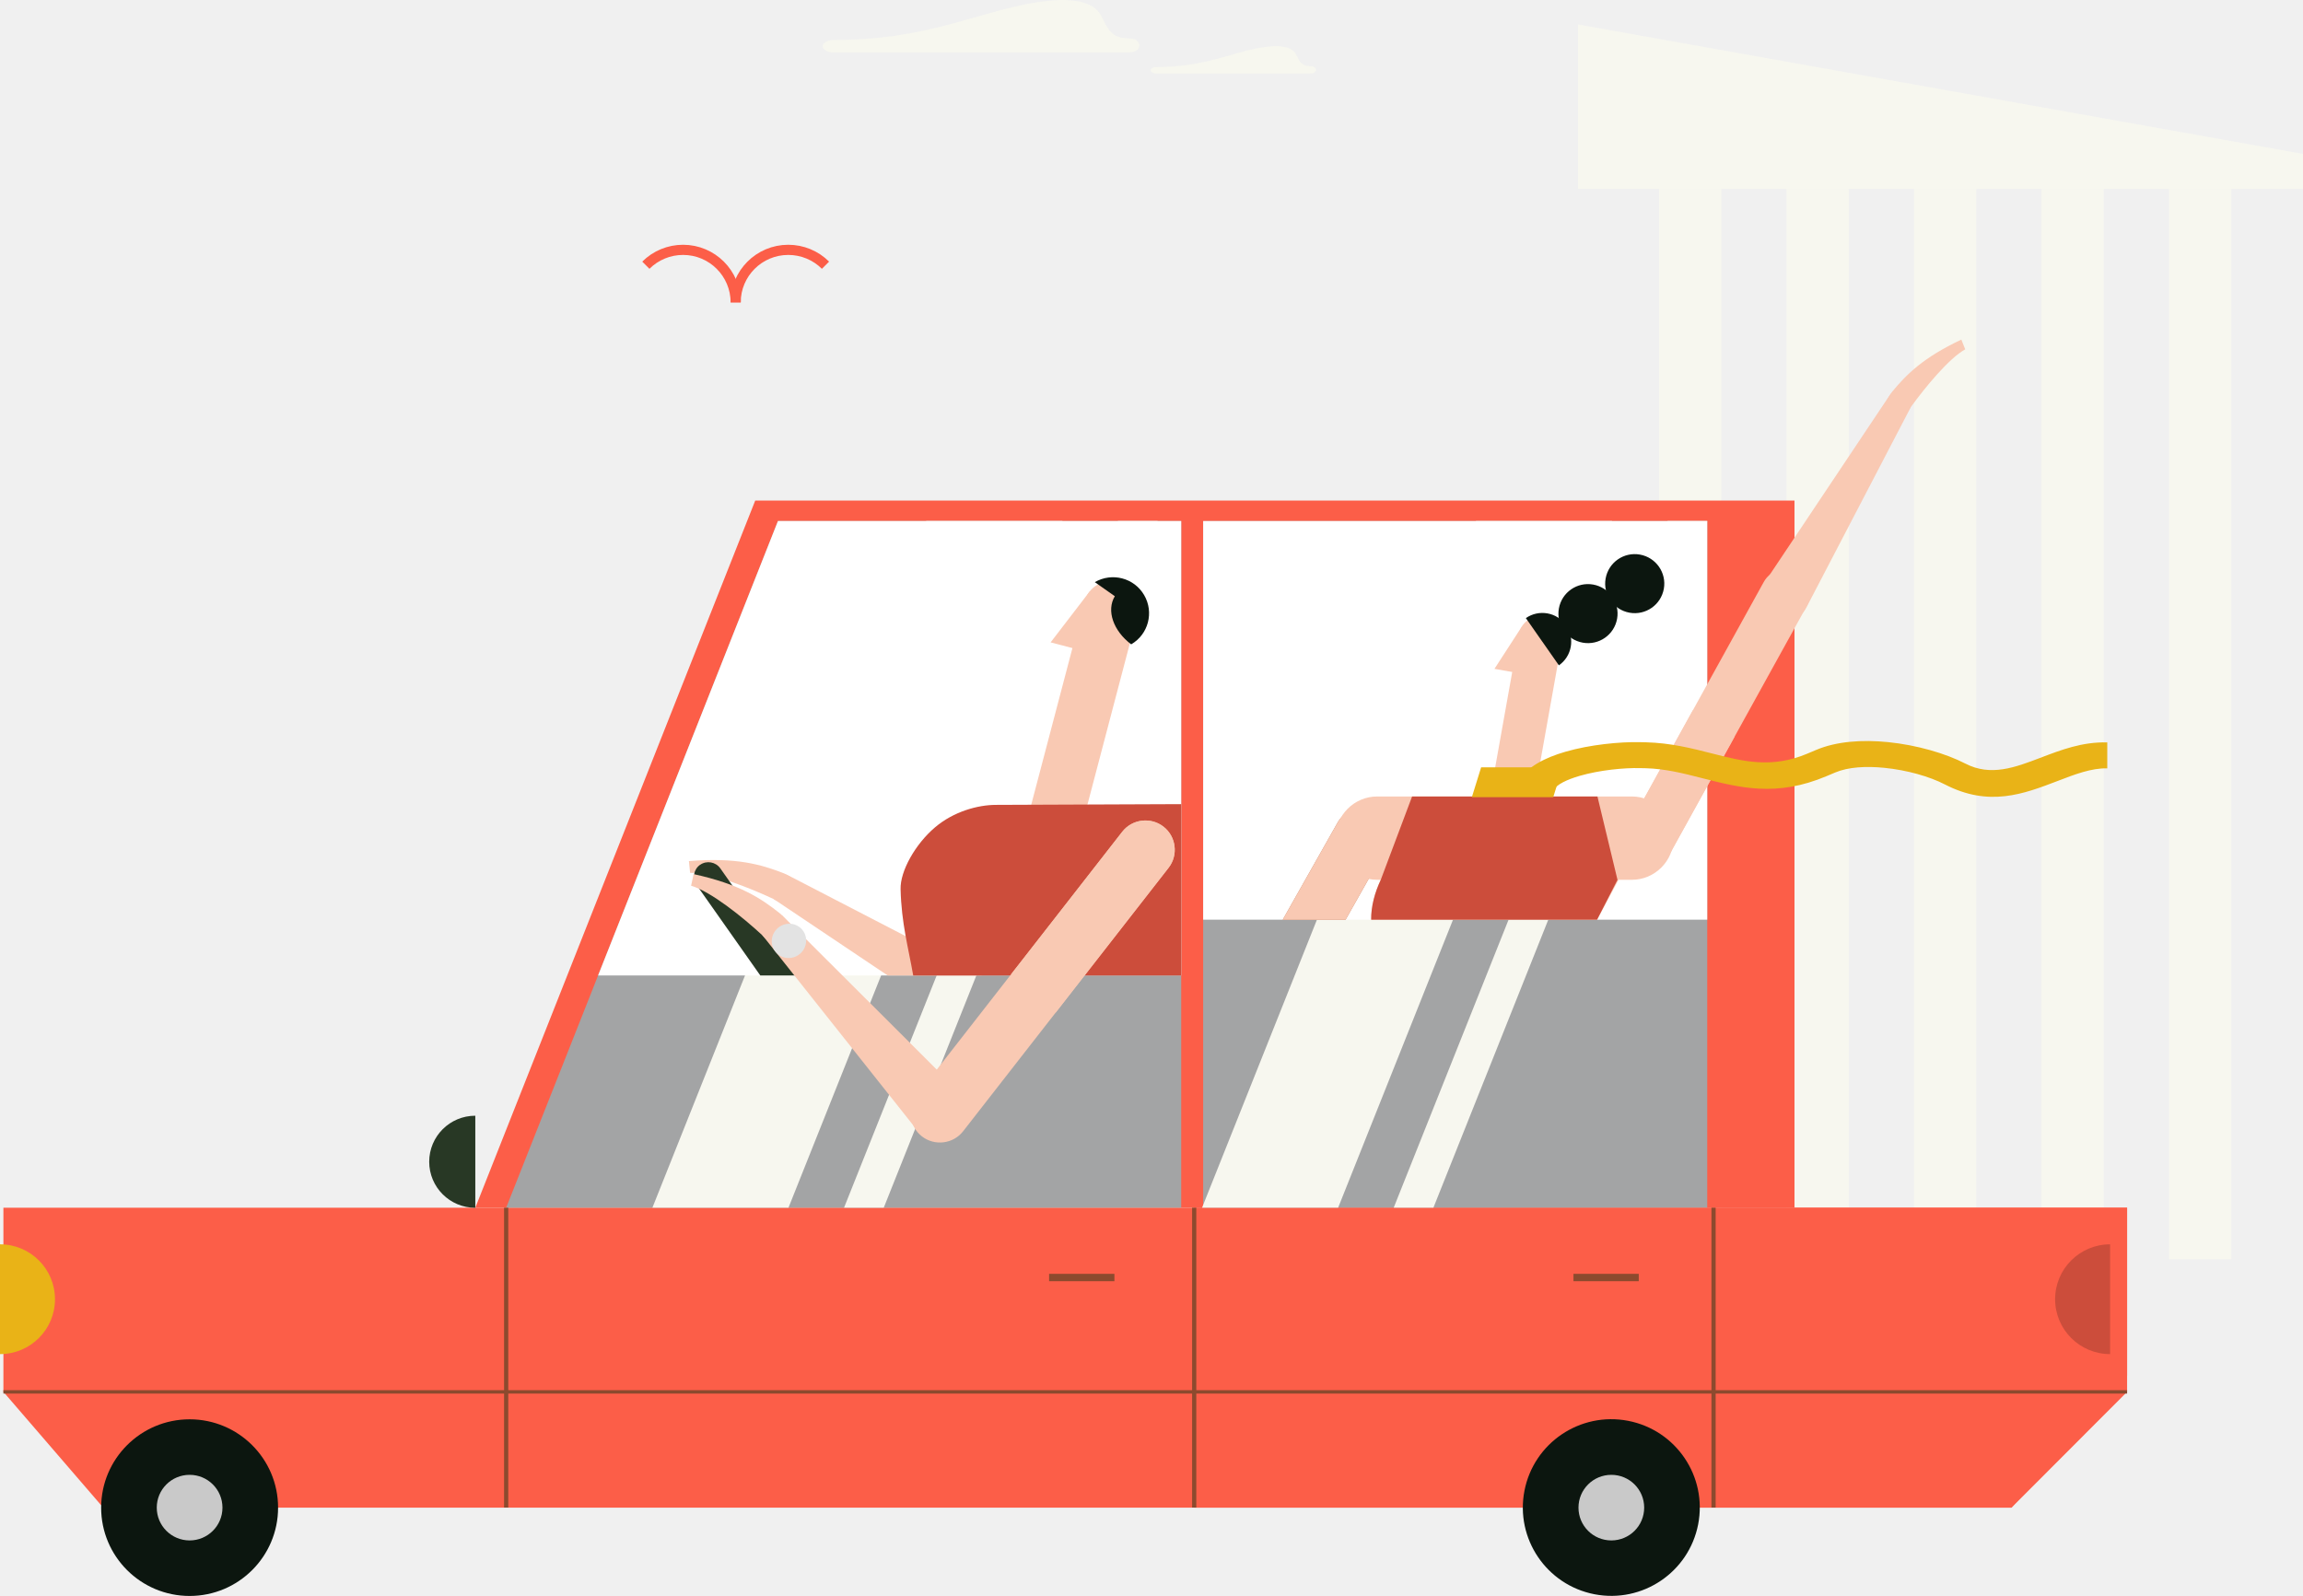
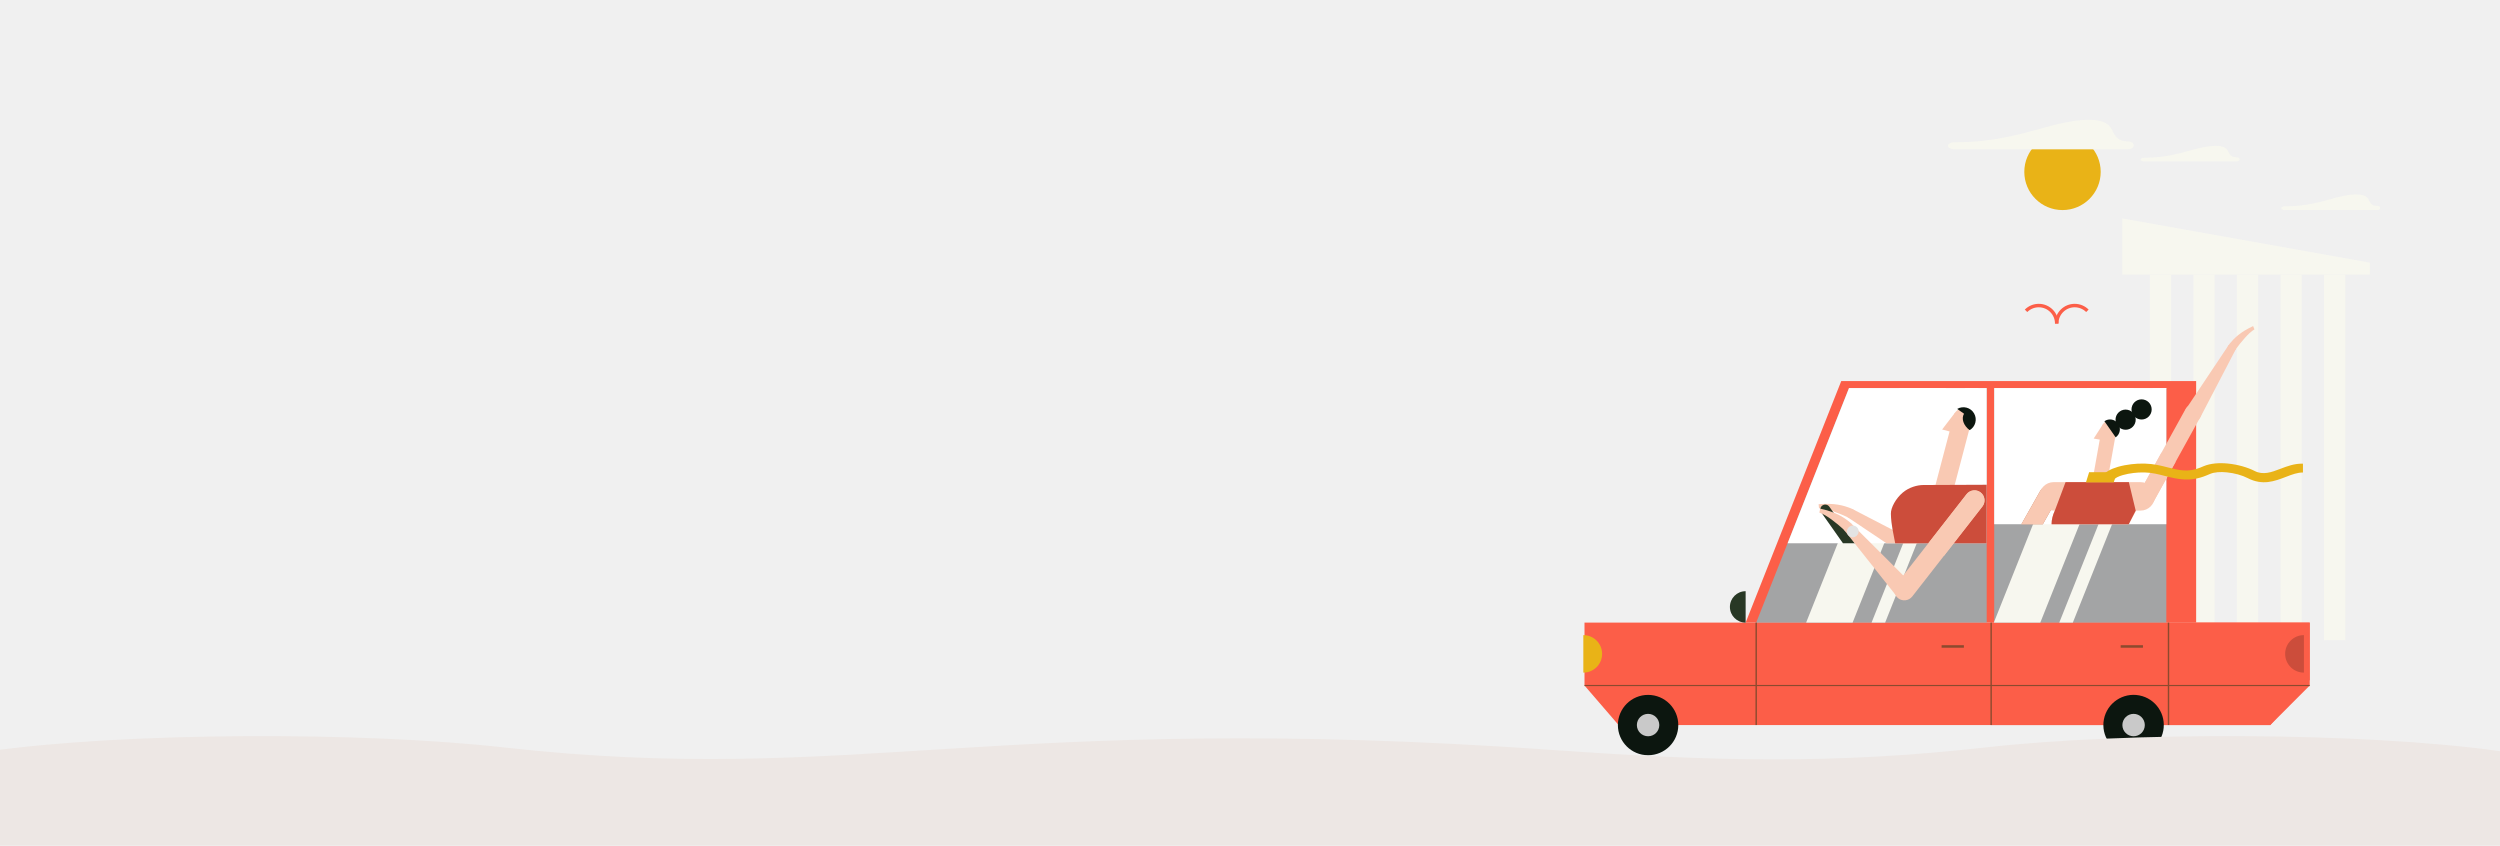
- <svg xmlns="http://www.w3.org/2000/svg" width="453" height="314" viewBox="0 0 453 314" fill="none">
-   <g clip-path="url(#clip0_797_112)">
-     <path d="M438.886 37.168H426.643V247.747H438.886V37.168Z" fill="#F7F7EF" />
-     <path fill-rule="evenodd" clip-rule="evenodd" d="M453 30.285L310.408 4.823V37.168H453V30.285Z" fill="#F7F7EF" />
-     <path d="M413.809 37.168H401.566V247.747H413.809V37.168Z" fill="#F7F7EF" />
-     <path d="M388.733 37.168H376.489V247.747H388.733V37.168Z" fill="#F7F7EF" />
-     <path d="M363.656 37.168H351.413V247.747H363.656V37.168Z" fill="#F7F7EF" />
-     <path d="M338.58 37.168H326.336V247.747H338.58V37.168Z" fill="#F7F7EF" />
-     <path fill-rule="evenodd" clip-rule="evenodd" d="M0.669 237.626H418.401V270.628L395.659 296.633H20.304L0.669 273.854V237.626Z" fill="#FC5E48" />
-     <path fill-rule="evenodd" clip-rule="evenodd" d="M234.906 237.626H418.401V273.854L395.66 296.633H234.906V237.626Z" fill="#FC5E48" />
-     <path d="M37.298 314.011C46.908 314.011 54.699 306.231 54.699 296.633C54.699 287.035 46.908 279.255 37.298 279.255C27.687 279.255 19.896 287.035 19.896 296.633C19.896 306.231 27.687 314.011 37.298 314.011Z" fill="#0C160F" />
-     <path d="M334.029 299.919C335.856 290.496 329.688 281.378 320.253 279.553C310.818 277.728 301.687 283.888 299.86 293.311C298.033 302.733 304.201 311.851 313.636 313.676C323.071 315.501 332.202 309.341 334.029 299.919Z" fill="#0C160F" />
-     <path fill-rule="evenodd" clip-rule="evenodd" d="M93.493 237.626H352.977V98.485H148.555L93.493 237.626Z" fill="#FC5E48" />
-     <path fill-rule="evenodd" clip-rule="evenodd" d="M99.569 237.614H232.344V102.516H153.021L99.569 237.614Z" fill="#A3A4A5" />
-     <path d="M219.205 250.634H206.36V252.083H219.205V250.634Z" fill="#8C4A2E" />
-     <path fill-rule="evenodd" clip-rule="evenodd" d="M415.056 255.627V266.427C409.082 266.427 404.241 261.593 404.241 255.627C404.241 249.66 409.082 244.826 415.056 244.826V255.627Z" fill="#CC4D3B" />
-     <path d="M337.469 237.626H336.641V296.622H337.469V237.626Z" fill="#8C4A2E" />
-     <path d="M235.314 237.626H234.487V296.622H235.314V237.626Z" fill="#8C4A2E" />
-     <path d="M99.978 237.626H99.15V296.622H99.978V237.626Z" fill="#8C4A2E" />
-     <path d="M322.345 250.634H309.501V252.083H322.345V250.634Z" fill="#8C4A2E" />
-     <path fill-rule="evenodd" clip-rule="evenodd" d="M182.191 102.516H208.968L155.096 237.614H128.331L182.191 102.516Z" fill="#F7F7EF" />
-     <path fill-rule="evenodd" clip-rule="evenodd" d="M219.897 102.516H227.696L173.836 237.614H166.025L219.897 102.516Z" fill="#F7F7EF" />
-     <path fill-rule="evenodd" clip-rule="evenodd" d="M232.344 102.516H153.022L117.64 191.932H232.344V102.516Z" fill="white" />
-     <path fill-rule="evenodd" clip-rule="evenodd" d="M157.5 175.55C157.738 173.863 155.584 172.369 154.122 171.803C149.655 170.071 144.792 168.667 135.507 169.425L135.745 171.735C139.803 171.667 147.388 174.644 152.16 176.886C155.131 178.63 157.205 177.588 157.5 175.539V175.55Z" fill="#F9C9B3" />
-     <path fill-rule="evenodd" clip-rule="evenodd" d="M193.097 191.932L155.878 172.663C155.436 172.448 155.028 172.256 154.643 172.086L152.171 176.886C152.307 176.988 152.455 177.079 152.602 177.169L174.595 191.921H193.108L193.097 191.932Z" fill="#F9C9B3" />
-     <path fill-rule="evenodd" clip-rule="evenodd" d="M219.896 114.505C222.742 115.252 224.454 118.184 223.705 121.026L213.185 161.036C212.437 163.878 209.501 165.587 206.655 164.84C203.81 164.093 202.098 161.161 202.846 158.319L213.366 118.309C214.115 115.467 217.051 113.758 219.896 114.505Z" fill="#F9C9B3" />
-     <path fill-rule="evenodd" clip-rule="evenodd" d="M219.296 117.313L215.351 114.539C218.74 112.569 223.082 113.701 225.055 117.086C227.027 120.471 225.894 124.807 222.504 126.777C218.99 124.128 217.584 120.132 219.284 117.313H219.296Z" fill="#0C160F" />
-     <path fill-rule="evenodd" clip-rule="evenodd" d="M212.074 127.808L214.376 116.328L206.655 126.392L212.074 127.808Z" fill="#F9C9B3" />
-     <path fill-rule="evenodd" clip-rule="evenodd" d="M37.297 290.18C40.868 290.18 43.759 293.067 43.759 296.633C43.759 300.199 40.868 303.086 37.297 303.086C33.726 303.086 30.835 300.199 30.835 296.633C30.835 293.067 33.726 290.18 37.297 290.18Z" fill="#C9C9C9" />
-     <path fill-rule="evenodd" clip-rule="evenodd" d="M316.949 290.18C320.52 290.18 323.411 293.067 323.411 296.633C323.411 300.199 320.52 303.086 316.949 303.086C313.378 303.086 310.487 300.199 310.487 296.633C310.487 293.067 313.378 290.18 316.949 290.18Z" fill="#C9C9C9" />
-     <path fill-rule="evenodd" clip-rule="evenodd" d="M93.493 228.58V237.637C88.482 237.637 84.424 233.584 84.424 228.58C84.424 223.576 88.482 219.523 93.493 219.523V228.58Z" fill="#283825" />
-     <path d="M418.401 273.526H0.669V274.194H418.401V273.526Z" fill="#8C4A2E" />
-     <path d="M335.813 102.516H236.663V237.603H335.813V102.516Z" fill="#A3A4A5" />
-     <path fill-rule="evenodd" clip-rule="evenodd" d="M290.319 102.516H317.085L263.213 237.614H236.448L290.319 102.516Z" fill="#F7F7EF" />
-     <path fill-rule="evenodd" clip-rule="evenodd" d="M328.014 102.516H335.825L281.953 237.614H274.142L328.014 102.516Z" fill="#F7F7EF" />
-     <path fill-rule="evenodd" clip-rule="evenodd" d="M0 255.627V266.427C5.974 266.427 10.815 261.593 10.815 255.627C10.815 249.66 5.974 244.826 0 244.826V255.627Z" fill="#E9B317" />
-     <path fill-rule="evenodd" clip-rule="evenodd" d="M179.629 191.932C178.677 186.464 177.305 181.664 177.146 174.939C177.055 171.384 180.037 166.074 183.937 162.768C187.587 159.666 192.348 158.376 195.84 158.364L232.344 158.217V191.944H179.629V191.932Z" fill="#CC4D3B" />
-     <path fill-rule="evenodd" clip-rule="evenodd" d="M229.861 170.739L189.446 222.579C187.496 225.081 183.846 225.534 181.341 223.587C178.835 221.64 178.382 217.994 180.332 215.492L220.747 163.651C222.697 161.149 226.347 160.696 228.852 162.644C231.358 164.591 231.811 168.237 229.861 170.739Z" fill="#F9C9B3" />
-     <path fill-rule="evenodd" clip-rule="evenodd" d="M229.861 170.739L207.676 199.201L198.878 191.695L220.747 163.651C222.697 161.149 226.347 160.696 228.852 162.644C231.358 164.591 231.811 168.237 229.861 170.739Z" fill="#F9C9B3" />
-     <path fill-rule="evenodd" clip-rule="evenodd" d="M137.706 170.161C138.987 169.255 140.778 169.572 141.685 170.852L156.525 191.932H149.553L137.015 174.124C136.108 172.844 136.425 171.056 137.706 170.15V170.161Z" fill="#283825" />
-     <path d="M335.813 102.516H236.663V180.95H335.813V102.516Z" fill="white" />
-     <path fill-rule="evenodd" clip-rule="evenodd" d="M313.378 115.014C316.541 115.581 318.65 118.592 318.083 121.751C317.516 124.909 314.501 127.015 311.338 126.449C308.175 125.883 306.066 122.872 306.633 119.713C307.2 116.554 310.215 114.448 313.378 115.014Z" fill="#0C160F" />
-     <path fill-rule="evenodd" clip-rule="evenodd" d="M322.572 109.116C325.735 109.682 327.844 112.694 327.277 115.852C326.71 119.011 323.695 121.117 320.532 120.551C317.369 119.985 315.26 116.973 315.827 113.814C316.394 110.656 319.409 108.55 322.572 109.116Z" fill="#0C160F" />
-     <path fill-rule="evenodd" clip-rule="evenodd" d="M303.742 121.287C306.055 121.694 307.608 123.924 307.2 126.234L301.361 158.942C300.953 161.251 298.72 162.802 296.407 162.395C294.094 161.987 292.541 159.757 292.949 157.447L298.788 124.74C299.196 122.43 301.429 120.879 303.742 121.287Z" fill="#F9C9B3" />
-     <path fill-rule="evenodd" clip-rule="evenodd" d="M303.379 126.257L300.137 121.615C302.711 119.826 306.248 120.46 308.039 123.019C309.83 125.589 309.195 129.121 306.633 130.91L303.391 126.268L303.379 126.257Z" fill="#0C160F" />
-     <path fill-rule="evenodd" clip-rule="evenodd" d="M298.368 132.382L299.468 123.098L293.958 131.6L298.368 132.382Z" fill="#F9C9B3" />
-     <path fill-rule="evenodd" clip-rule="evenodd" d="M272.521 167.07L264.676 180.962H252.308L263.145 161.783C264.597 159.202 267.907 158.285 270.48 159.745C273.065 161.195 273.983 164.5 272.521 167.07Z" fill="#BD7757" />
-     <path fill-rule="evenodd" clip-rule="evenodd" d="M272.521 167.07L264.676 180.962H252.308L263.145 161.783C264.597 159.202 267.907 158.285 270.48 159.745C273.065 161.195 273.983 164.5 272.521 167.07Z" fill="#F9C9B3" />
-     <path fill-rule="evenodd" clip-rule="evenodd" d="M270.888 156.711H320.985C325.497 156.711 329.193 160.402 329.193 164.908C329.193 169.414 325.497 173.105 320.985 173.105H318.366L314.16 180.951H269.709C269.675 178.335 270.412 175.618 271.591 173.105H270.888C266.376 173.105 262.681 169.414 262.681 164.908C262.681 160.402 266.376 156.711 270.888 156.711Z" fill="#F9C9B3" />
-     <path fill-rule="evenodd" clip-rule="evenodd" d="M269.71 180.962C269.676 178.347 270.412 175.629 271.592 173.116L277.759 156.711H314.217L318.162 173.116L314.138 180.962H269.721H269.71Z" fill="#CC4D3B" />
-     <path fill-rule="evenodd" clip-rule="evenodd" d="M320.271 162.768L346.946 114.482C348.238 112.15 351.197 111.29 353.532 112.58C355.868 113.871 356.729 116.826 355.437 119.158L328.762 167.444C327.47 169.776 324.511 170.637 322.175 169.346C319.84 168.055 318.978 165.1 320.271 162.768Z" fill="#F9C9B3" />
-     <path fill-rule="evenodd" clip-rule="evenodd" d="M320.271 162.768L332.991 139.74L341.164 144.994L328.751 167.455C327.458 169.788 324.499 170.648 322.164 169.357C319.829 168.067 318.967 165.112 320.26 162.78L320.271 162.768Z" fill="#F9C9B3" />
-     <path fill-rule="evenodd" clip-rule="evenodd" d="M371.116 81.48C370.231 80.28 371.308 78.141 372.215 77.042C375.004 73.68 378.224 70.397 385.797 66.819L386.556 68.732C383.348 70.51 378.643 76.239 375.832 80.133C374.222 82.828 372.17 82.952 371.104 81.48H371.116Z" fill="#F9C9B3" />
-     <path fill-rule="evenodd" clip-rule="evenodd" d="M348.159 121.649C345.971 120.177 345.608 116.826 347.365 114.199L371.206 78.503C371.456 78.141 371.705 77.801 371.932 77.495L375.843 80.122C375.775 80.258 375.707 80.405 375.627 80.541L355.312 119.532C353.861 122.328 350.347 123.109 348.17 121.637L348.159 121.649Z" fill="#F9C9B3" />
-     <path d="M298.935 153.473C300.375 150.903 303.833 149.092 307.891 147.915C312.755 146.499 318.672 145.933 322.583 146.024L323.706 146.047C328.626 146.171 332.809 147.235 336.879 148.277C342.831 149.794 348.499 151.254 355.516 148.277L357.262 147.541C361.241 145.854 366.331 145.503 371.365 146.013C376.999 146.579 382.702 148.232 386.601 150.247C391.589 152.828 396.43 150.971 401.271 149.126C405.42 147.541 409.569 145.945 414.501 146.069V151.175C411.417 151.096 408.096 152.364 404.785 153.643C398.017 156.236 391.249 158.828 382.565 154.345C379.573 152.794 375.117 151.515 370.639 151.073C367.046 150.711 363.543 150.915 361.015 151.979L359.269 152.715C349.474 156.858 342.264 155.013 334.702 153.077C331.177 152.171 327.572 151.254 323.694 151.152L322.572 151.13C319.432 151.051 314.67 151.515 310.748 152.647C308.243 153.371 306.202 154.334 305.544 155.489L298.913 153.473H298.935Z" fill="#E9B317" />
-     <path fill-rule="evenodd" clip-rule="evenodd" d="M291.34 150.971H307.347L305.522 156.847H289.515L291.34 150.971Z" fill="#E9B317" />
-     <path fill-rule="evenodd" clip-rule="evenodd" d="M164.063 7.868C178.733 7.868 187.984 4.347 196.679 2.038C201.236 0.826 210.385 -1.37 214.772 1.211C216.031 1.959 216.586 2.944 217.04 3.963C218.853 8.106 221.098 7.314 222.923 7.653C224.465 7.948 224.862 10.325 221.812 10.325H164.052C162.828 10.325 161.819 9.77 161.819 9.091C161.819 8.412 162.828 7.857 164.052 7.857L164.063 7.868Z" fill="#F7F7EF" />
-     <path fill-rule="evenodd" clip-rule="evenodd" d="M227.514 13.19C235.167 13.19 240.007 11.355 244.542 10.144C246.923 9.51 251.695 8.367 253.985 9.714C254.643 10.099 254.938 10.62 255.164 11.152C256.105 13.314 257.284 12.895 258.237 13.076C259.042 13.235 259.246 14.469 257.659 14.469H227.503C226.868 14.469 226.335 14.174 226.335 13.823C226.335 13.473 226.857 13.178 227.503 13.178L227.514 13.19Z" fill="#F7F7EF" />
-     <path d="M127.038 52.181C128.977 50.245 131.607 49.158 134.362 49.158C140.075 49.158 144.712 53.788 144.712 59.494" stroke="#FC5E48" stroke-width="2" stroke-miterlimit="10" />
-     <path d="M162.374 52.181C160.436 50.245 157.806 49.158 155.051 49.158C149.337 49.158 144.701 53.788 144.701 59.494" stroke="#FC5E48" stroke-width="2" stroke-miterlimit="10" />
-     <path fill-rule="evenodd" clip-rule="evenodd" d="M155.425 184.268C156.173 182.728 154.598 180.656 153.385 179.694C149.677 176.739 145.494 173.965 136.436 171.984L135.938 174.271C139.815 175.392 146.095 180.452 149.927 183.996C152.206 186.532 154.496 186.136 155.414 184.268H155.425Z" fill="#F9C9B3" />
-     <path fill-rule="evenodd" clip-rule="evenodd" d="M188.278 222.319C190.432 220.157 190.217 216.398 187.791 213.975L154.79 181.03C154.439 180.701 154.11 180.396 153.792 180.113L149.938 183.973C150.04 184.109 150.142 184.245 150.255 184.37L179.957 221.81C182.089 224.493 186.113 224.459 188.267 222.296L188.278 222.319Z" fill="#F9C9B3" />
-     <path fill-rule="evenodd" clip-rule="evenodd" d="M157.511 187.528C156.151 188.83 154.019 188.819 152.727 187.494C151.446 186.17 151.503 184.03 152.863 182.717C154.223 181.415 156.355 181.426 157.647 182.751C158.928 184.075 158.872 186.215 157.511 187.528Z" fill="#E3E3E3" />
+ <svg xmlns="http://www.w3.org/2000/svg" width="1440" height="487" viewBox="0 0 1440 487" fill="none">
+   <g clip-path="url(#clip0_1169_3584)">
+     <path d="M1350.89 158.168H1338.64V368.747H1350.89V158.168Z" fill="#F7F7EF" />
+     <path fill-rule="evenodd" clip-rule="evenodd" d="M1365 151.285L1222.41 125.823V158.168H1365V151.285Z" fill="#F7F7EF" />
+     <path d="M1325.81 158.168H1313.57V368.747H1325.81V158.168Z" fill="#F7F7EF" />
+     <path d="M1300.73 158.168H1288.49V368.747H1300.73V158.168Z" fill="#F7F7EF" />
+     <path d="M1275.66 158.168H1263.41V368.747H1275.66V158.168Z" fill="#F7F7EF" />
+     <path d="M1250.58 158.168H1238.34V368.747H1250.58V158.168Z" fill="#F7F7EF" />
+     <path fill-rule="evenodd" clip-rule="evenodd" d="M912.669 358.626H1330.4V391.628L1307.66 417.633H932.304L912.669 394.854V358.626Z" fill="#FC5E48" />
+     <path fill-rule="evenodd" clip-rule="evenodd" d="M1146.91 358.626H1330.4V394.854L1307.66 417.633H1146.91V358.626Z" fill="#FC5E48" />
+     <path d="M949.298 435.011C958.908 435.011 966.699 427.231 966.699 417.633C966.699 408.035 958.908 400.255 949.298 400.255C939.687 400.255 931.896 408.035 931.896 417.633C931.896 427.231 939.687 435.011 949.298 435.011Z" fill="#0C160F" />
+     <path d="M1246.03 420.919C1247.86 411.496 1241.69 402.378 1232.25 400.553C1222.82 398.728 1213.69 404.888 1211.86 414.311C1210.03 423.733 1216.2 432.851 1225.64 434.676C1235.07 436.501 1244.2 430.341 1246.03 420.919Z" fill="#0C160F" />
+     <path fill-rule="evenodd" clip-rule="evenodd" d="M1005.49 358.626H1264.98V219.485H1060.56L1005.49 358.626Z" fill="#FC5E48" />
+     <path fill-rule="evenodd" clip-rule="evenodd" d="M1011.57 358.614H1144.34V223.516H1065.02L1011.57 358.614Z" fill="#A3A4A5" />
+     <path d="M1131.2 371.634H1118.36V373.083H1131.2V371.634Z" fill="#8C4A2E" />
+     <path fill-rule="evenodd" clip-rule="evenodd" d="M1327.06 376.627V387.427C1321.08 387.427 1316.24 382.593 1316.24 376.627C1316.24 370.66 1321.08 365.826 1327.06 365.826V376.627Z" fill="#CC4D3B" />
+     <path d="M1249.47 358.626H1248.64V417.622H1249.47V358.626Z" fill="#8C4A2E" />
+     <path d="M1147.31 358.626H1146.49V417.622H1147.31V358.626Z" fill="#8C4A2E" />
+     <path d="M1011.98 358.626H1011.15V417.622H1011.98V358.626Z" fill="#8C4A2E" />
+     <path d="M1234.35 371.634H1221.5V373.083H1234.35V371.634Z" fill="#8C4A2E" />
+     <path fill-rule="evenodd" clip-rule="evenodd" d="M1094.19 223.516H1120.97L1067.1 358.614H1040.33L1094.19 223.516Z" fill="#F7F7EF" />
+     <path fill-rule="evenodd" clip-rule="evenodd" d="M1131.9 223.516H1139.7L1085.84 358.614H1078.02L1131.9 223.516Z" fill="#F7F7EF" />
+     <path fill-rule="evenodd" clip-rule="evenodd" d="M1144.34 223.516H1065.02L1029.64 312.932H1144.34V223.516Z" fill="white" />
+     <path fill-rule="evenodd" clip-rule="evenodd" d="M1069.5 296.55C1069.74 294.863 1067.58 293.369 1066.12 292.803C1061.65 291.071 1056.79 289.667 1047.51 290.425L1047.74 292.735C1051.8 292.667 1059.39 295.644 1064.16 297.886C1067.13 299.63 1069.21 298.588 1069.5 296.539V296.55Z" fill="#F9C9B3" />
+     <path fill-rule="evenodd" clip-rule="evenodd" d="M1105.1 312.932L1067.88 293.663C1067.44 293.448 1067.03 293.256 1066.64 293.086L1064.17 297.886C1064.31 297.988 1064.45 298.079 1064.6 298.169L1086.6 312.921H1105.11L1105.1 312.932Z" fill="#F9C9B3" />
+     <path fill-rule="evenodd" clip-rule="evenodd" d="M1131.9 235.505C1134.74 236.252 1136.45 239.184 1135.71 242.026L1125.19 282.036C1124.44 284.878 1121.5 286.587 1118.66 285.84C1115.81 285.093 1114.1 282.161 1114.85 279.319L1125.37 239.309C1126.11 236.467 1129.05 234.758 1131.9 235.505Z" fill="#F9C9B3" />
+     <path fill-rule="evenodd" clip-rule="evenodd" d="M1131.3 238.313L1127.35 235.539C1130.74 233.569 1135.08 234.701 1137.05 238.086C1139.03 241.471 1137.89 245.807 1134.5 247.777C1130.99 245.128 1129.58 241.132 1131.28 238.313H1131.3Z" fill="#0C160F" />
+     <path fill-rule="evenodd" clip-rule="evenodd" d="M1124.07 248.808L1126.38 237.328L1118.66 247.392L1124.07 248.808Z" fill="#F9C9B3" />
+     <path fill-rule="evenodd" clip-rule="evenodd" d="M949.297 411.18C952.868 411.18 955.759 414.067 955.759 417.633C955.759 421.199 952.868 424.086 949.297 424.086C945.726 424.086 942.835 421.199 942.835 417.633C942.835 414.067 945.726 411.18 949.297 411.18Z" fill="#C9C9C9" />
+     <path fill-rule="evenodd" clip-rule="evenodd" d="M1228.95 411.18C1232.52 411.18 1235.41 414.067 1235.41 417.633C1235.41 421.199 1232.52 424.086 1228.95 424.086C1225.38 424.086 1222.49 421.199 1222.49 417.633C1222.49 414.067 1225.38 411.18 1228.95 411.18Z" fill="#C9C9C9" />
+     <path fill-rule="evenodd" clip-rule="evenodd" d="M1005.49 349.58V358.637C1000.48 358.637 996.424 354.584 996.424 349.58C996.424 344.576 1000.48 340.523 1005.49 340.523V349.58Z" fill="#283825" />
+     <path d="M1330.4 394.526H912.669V395.194H1330.4V394.526Z" fill="#8C4A2E" />
+     <path d="M1247.81 223.516H1148.66V358.603H1247.81V223.516Z" fill="#A3A4A5" />
+     <path fill-rule="evenodd" clip-rule="evenodd" d="M1202.32 223.516H1229.09L1175.21 358.614H1148.45L1202.32 223.516Z" fill="#F7F7EF" />
+     <path fill-rule="evenodd" clip-rule="evenodd" d="M1240.01 223.516H1247.82L1193.95 358.614H1186.14L1240.01 223.516Z" fill="#F7F7EF" />
+     <path fill-rule="evenodd" clip-rule="evenodd" d="M912 376.627V387.427C917.974 387.427 922.815 382.593 922.815 376.627C922.815 370.66 917.974 365.826 912 365.826V376.627Z" fill="#E9B317" />
+     <path fill-rule="evenodd" clip-rule="evenodd" d="M1091.63 312.932C1090.68 307.464 1089.3 302.664 1089.15 295.939C1089.06 292.384 1092.04 287.074 1095.94 283.768C1099.59 280.666 1104.35 279.376 1107.84 279.364L1144.34 279.217V312.944H1091.63V312.932Z" fill="#CC4D3B" />
+     <path fill-rule="evenodd" clip-rule="evenodd" d="M1141.86 291.739L1101.45 343.579C1099.5 346.081 1095.85 346.534 1093.34 344.587C1090.84 342.64 1090.38 338.994 1092.33 336.492L1132.75 284.651C1134.7 282.149 1138.35 281.696 1140.85 283.644C1143.36 285.591 1143.81 289.237 1141.86 291.739Z" fill="#F9C9B3" />
+     <path fill-rule="evenodd" clip-rule="evenodd" d="M1141.86 291.739L1119.68 320.201L1110.88 312.695L1132.75 284.651C1134.7 282.149 1138.35 281.696 1140.85 283.644C1143.36 285.591 1143.81 289.237 1141.86 291.739Z" fill="#F9C9B3" />
+     <path fill-rule="evenodd" clip-rule="evenodd" d="M1049.71 291.161C1050.99 290.255 1052.78 290.572 1053.69 291.852L1068.52 312.932H1061.55L1049.01 295.124C1048.11 293.844 1048.43 292.056 1049.71 291.15V291.161Z" fill="#283825" />
+     <path d="M1247.81 223.516H1148.66V301.95H1247.81V223.516Z" fill="white" />
+     <path fill-rule="evenodd" clip-rule="evenodd" d="M1225.38 236.014C1228.54 236.581 1230.65 239.592 1230.08 242.751C1229.52 245.909 1226.5 248.015 1223.34 247.449C1220.17 246.883 1218.07 243.872 1218.63 240.713C1219.2 237.554 1222.22 235.448 1225.38 236.014Z" fill="#0C160F" />
+     <path fill-rule="evenodd" clip-rule="evenodd" d="M1234.57 230.116C1237.74 230.682 1239.84 233.694 1239.28 236.852C1238.71 240.011 1235.69 242.117 1232.53 241.551C1229.37 240.985 1227.26 237.973 1227.83 234.814C1228.39 231.656 1231.41 229.55 1234.57 230.116Z" fill="#0C160F" />
+     <path fill-rule="evenodd" clip-rule="evenodd" d="M1215.74 242.287C1218.05 242.694 1219.61 244.924 1219.2 247.234L1213.36 279.942C1212.95 282.251 1210.72 283.802 1208.41 283.395C1206.09 282.987 1204.54 280.757 1204.95 278.447L1210.79 245.74C1211.2 243.43 1213.43 241.879 1215.74 242.287Z" fill="#F9C9B3" />
+     <path fill-rule="evenodd" clip-rule="evenodd" d="M1215.38 247.257L1212.14 242.615C1214.71 240.826 1218.25 241.46 1220.04 244.019C1221.83 246.589 1221.2 250.121 1218.63 251.91L1215.39 247.268L1215.38 247.257Z" fill="#0C160F" />
+     <path fill-rule="evenodd" clip-rule="evenodd" d="M1210.37 253.382L1211.47 244.098L1205.96 252.6L1210.37 253.382Z" fill="#F9C9B3" />
+     <path fill-rule="evenodd" clip-rule="evenodd" d="M1184.52 288.07L1176.68 301.962H1164.31L1175.15 282.783C1176.6 280.202 1179.91 279.285 1182.48 280.745C1185.06 282.195 1185.98 285.5 1184.52 288.07Z" fill="#BD7757" />
+     <path fill-rule="evenodd" clip-rule="evenodd" d="M1184.52 288.07L1176.68 301.962H1164.31L1175.15 282.783C1176.6 280.202 1179.91 279.285 1182.48 280.745C1185.06 282.195 1185.98 285.5 1184.52 288.07Z" fill="#F9C9B3" />
+     <path fill-rule="evenodd" clip-rule="evenodd" d="M1182.89 277.711H1232.98C1237.5 277.711 1241.19 281.402 1241.19 285.908C1241.19 290.414 1237.5 294.105 1232.98 294.105H1230.37L1226.16 301.951H1181.71C1181.68 299.335 1182.41 296.618 1183.59 294.105H1182.89C1178.38 294.105 1174.68 290.414 1174.68 285.908C1174.68 281.402 1178.38 277.711 1182.89 277.711Z" fill="#F9C9B3" />
+     <path fill-rule="evenodd" clip-rule="evenodd" d="M1181.71 301.962C1181.68 299.347 1182.41 296.629 1183.59 294.116L1189.76 277.711H1226.22L1230.16 294.116L1226.14 301.962H1181.72H1181.71Z" fill="#CC4D3B" />
+     <path fill-rule="evenodd" clip-rule="evenodd" d="M1232.27 283.768L1258.95 235.482C1260.24 233.15 1263.2 232.29 1265.53 233.58C1267.87 234.871 1268.73 237.826 1267.44 240.158L1240.76 288.444C1239.47 290.776 1236.51 291.637 1234.18 290.346C1231.84 289.055 1230.98 286.1 1232.27 283.768Z" fill="#F9C9B3" />
+     <path fill-rule="evenodd" clip-rule="evenodd" d="M1232.27 283.768L1244.99 260.74L1253.16 265.994L1240.75 288.455C1239.46 290.788 1236.5 291.648 1234.16 290.357C1231.83 289.067 1230.97 286.112 1232.26 283.78L1232.27 283.768Z" fill="#F9C9B3" />
+     <path fill-rule="evenodd" clip-rule="evenodd" d="M1283.12 202.48C1282.23 201.28 1283.31 199.141 1284.22 198.042C1287 194.68 1290.22 191.397 1297.8 187.819L1298.56 189.732C1295.35 191.51 1290.64 197.239 1287.83 201.133C1286.22 203.828 1284.17 203.952 1283.1 202.48H1283.12Z" fill="#F9C9B3" />
+     <path fill-rule="evenodd" clip-rule="evenodd" d="M1260.16 242.649C1257.97 241.177 1257.61 237.826 1259.37 235.199L1283.21 199.503C1283.46 199.141 1283.7 198.801 1283.93 198.495L1287.84 201.122C1287.77 201.258 1287.71 201.405 1287.63 201.541L1267.31 240.532C1265.86 243.328 1262.35 244.109 1260.17 242.637L1260.16 242.649Z" fill="#F9C9B3" />
+     <path d="M1210.94 274.473C1212.38 271.903 1215.83 270.092 1219.89 268.915C1224.75 267.499 1230.67 266.933 1234.58 267.024L1235.71 267.047C1240.63 267.171 1244.81 268.235 1248.88 269.277C1254.83 270.794 1260.5 272.254 1267.52 269.277L1269.26 268.541C1273.24 266.854 1278.33 266.503 1283.36 267.013C1289 267.579 1294.7 269.232 1298.6 271.247C1303.59 273.828 1308.43 271.971 1313.27 270.126C1317.42 268.541 1321.57 266.945 1326.5 267.069V272.175C1323.42 272.096 1320.1 273.364 1316.79 274.643C1310.02 277.236 1303.25 279.828 1294.57 275.345C1291.57 273.794 1287.12 272.515 1282.64 272.073C1279.05 271.711 1275.54 271.915 1273.01 272.979L1271.27 273.715C1261.47 277.858 1254.26 276.013 1246.7 274.077C1243.18 273.171 1239.57 272.254 1235.69 272.152L1234.57 272.13C1231.43 272.051 1226.67 272.515 1222.75 273.647C1220.24 274.371 1218.2 275.334 1217.54 276.489L1210.91 274.473H1210.94Z" fill="#E9B317" />
+     <path fill-rule="evenodd" clip-rule="evenodd" d="M1203.34 271.971H1219.35L1217.52 277.847H1201.51L1203.34 271.971Z" fill="#E9B317" />
+     <path d="M1167 179.023C1168.94 177.087 1171.57 176 1174.32 176C1180.04 176 1184.67 180.63 1184.67 186.336" stroke="#FC5E48" stroke-width="2" stroke-miterlimit="10" />
+     <path d="M1202.34 179.023C1200.4 177.087 1197.77 176 1195.01 176C1189.3 176 1184.66 180.63 1184.66 186.336" stroke="#FC5E48" stroke-width="2" stroke-miterlimit="10" />
+     <path fill-rule="evenodd" clip-rule="evenodd" d="M1067.43 305.268C1068.17 303.728 1066.6 301.656 1065.38 300.694C1061.68 297.739 1057.49 294.965 1048.44 292.984L1047.94 295.271C1051.81 296.392 1058.1 301.452 1061.93 304.996C1064.21 307.532 1066.5 307.136 1067.41 305.268H1067.43Z" fill="#F9C9B3" />
+     <path fill-rule="evenodd" clip-rule="evenodd" d="M1100.28 343.319C1102.43 341.157 1102.22 337.398 1099.79 334.975L1066.79 302.03C1066.44 301.701 1066.11 301.396 1065.79 301.113L1061.94 304.973C1062.04 305.109 1062.14 305.245 1062.26 305.37L1091.96 342.81C1094.09 345.493 1098.11 345.459 1100.27 343.296L1100.28 343.319Z" fill="#F9C9B3" />
+     <path fill-rule="evenodd" clip-rule="evenodd" d="M1069.51 308.528C1068.15 309.83 1066.02 309.819 1064.73 308.494C1063.45 307.17 1063.5 305.03 1064.86 303.717C1066.22 302.415 1068.35 302.426 1069.65 303.751C1070.93 305.075 1070.87 307.215 1069.51 308.528Z" fill="#E3E3E3" />
  </g>
+   <circle cx="1188" cy="99" r="22" fill="#E9B317" />
+   <path fill-rule="evenodd" clip-rule="evenodd" d="M1125.86 81.952C1151.06 81.952 1166.95 76.149 1181.89 72.344C1189.72 70.347 1205.44 66.728 1212.97 70.982C1215.14 72.213 1216.09 73.836 1216.87 75.515C1219.99 82.343 1223.84 81.037 1226.98 81.597C1229.63 82.082 1230.31 86 1225.07 86H1125.84C1123.73 86 1122 85.086 1122 83.966C1122 82.847 1123.73 81.933 1125.84 81.933L1125.86 81.952Z" fill="#F7F7EF" />
+   <path fill-rule="evenodd" clip-rule="evenodd" d="M1235.07 90.861C1248.48 90.861 1256.97 87.795 1264.92 85.77C1269.09 84.71 1277.46 82.798 1281.47 85.05C1282.62 85.694 1283.14 86.565 1283.54 87.454C1285.19 91.069 1287.26 90.369 1288.92 90.672C1290.34 90.937 1290.69 93 1287.91 93H1235.05C1233.93 93 1233 92.508 1233 91.921C1233 91.334 1233.91 90.842 1235.05 90.842L1235.07 90.861Z" fill="#F7F7EF" />
+   <path fill-rule="evenodd" clip-rule="evenodd" d="M1316.07 118.861C1329.48 118.861 1337.97 115.795 1345.92 113.77C1350.09 112.71 1358.46 110.798 1362.47 113.05C1363.62 113.694 1364.14 114.565 1364.54 115.454C1366.19 119.069 1368.26 118.369 1369.92 118.672C1371.34 118.937 1371.69 121 1368.91 121H1316.05C1314.93 121 1314 120.508 1314 119.921C1314 119.334 1314.91 118.842 1316.05 118.842L1316.07 118.861Z" fill="#F7F7EF" />
+   <path fill-rule="evenodd" clip-rule="evenodd" d="M1440 487V432.67C1361.43 421.642 1225.4 421.376 1143.91 430.499C1054.83 440.465 985.625 438.419 895.075 432.03C572.885 409.301 492.354 453.118 290.089 430.499C208.597 421.376 72.569 421.642 -6 432.67V487H1440Z" fill="#EDE7E4" />
  <defs>
-     <clipPath id="clip0_797_112">
-       <rect width="453" height="314" fill="white" />
+     <clipPath id="clip0_1169_3584">
+       <rect width="453" height="314" fill="white" transform="translate(912 121)" />
    </clipPath>
  </defs>
</svg>
